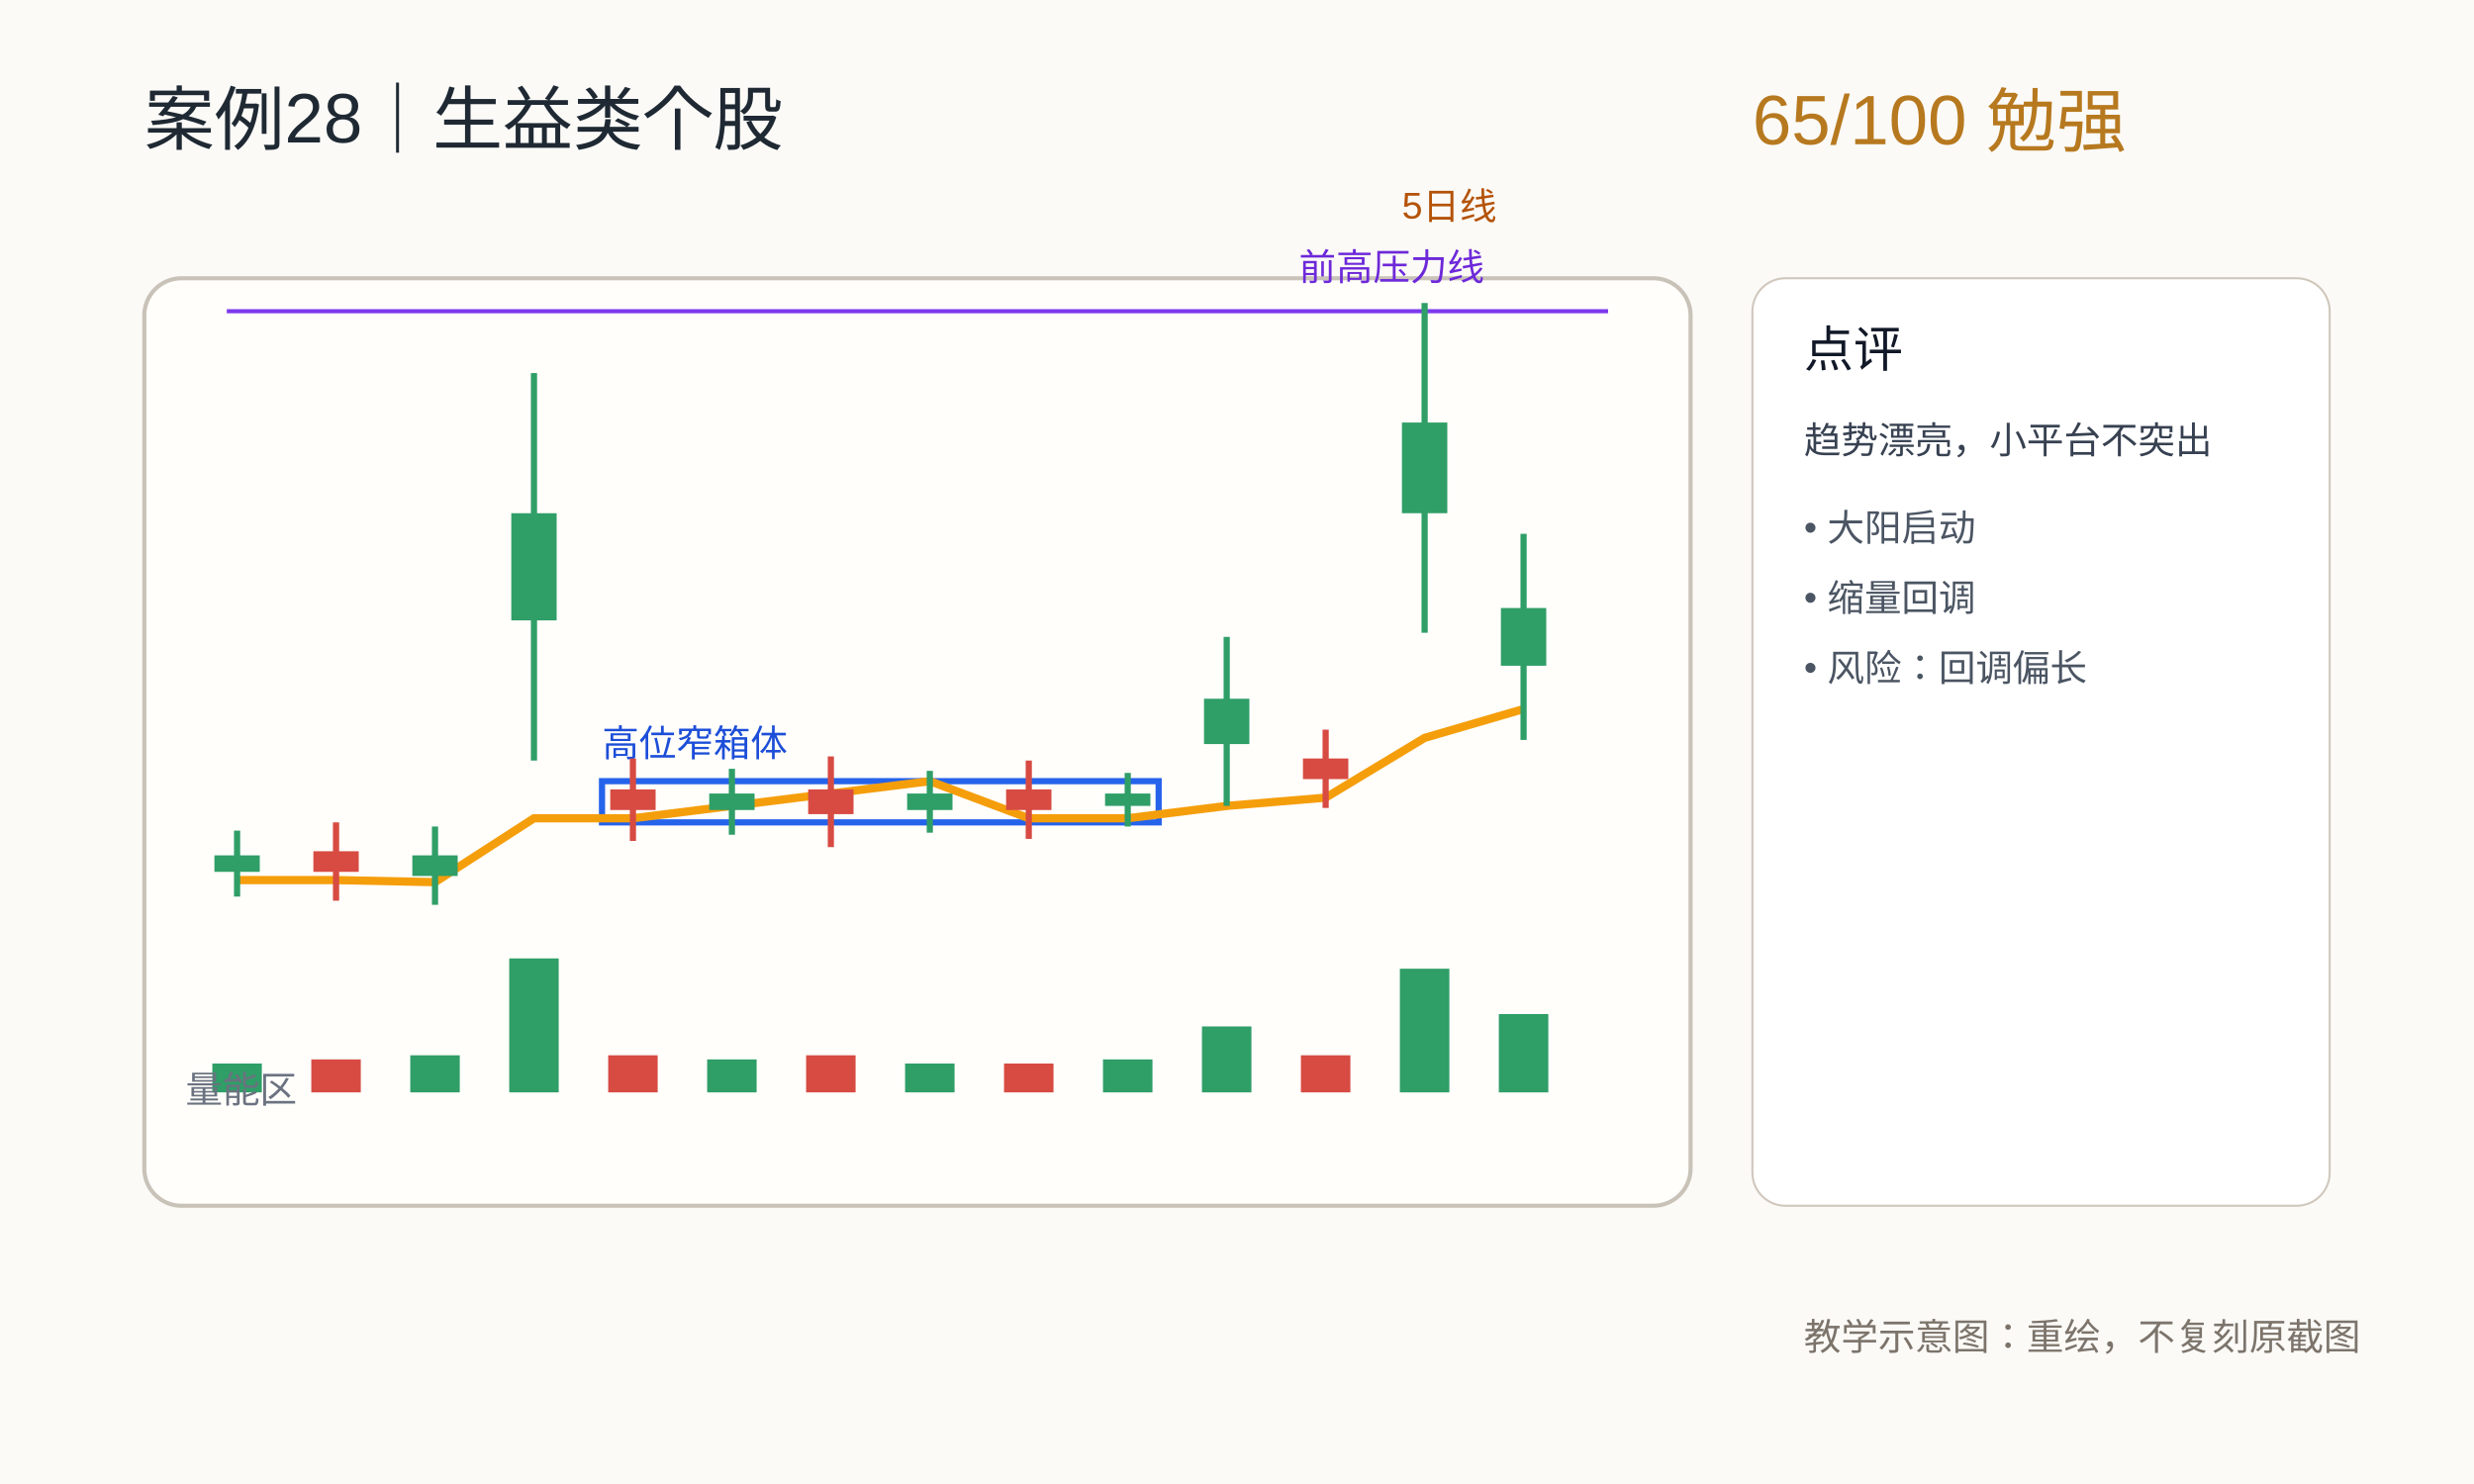
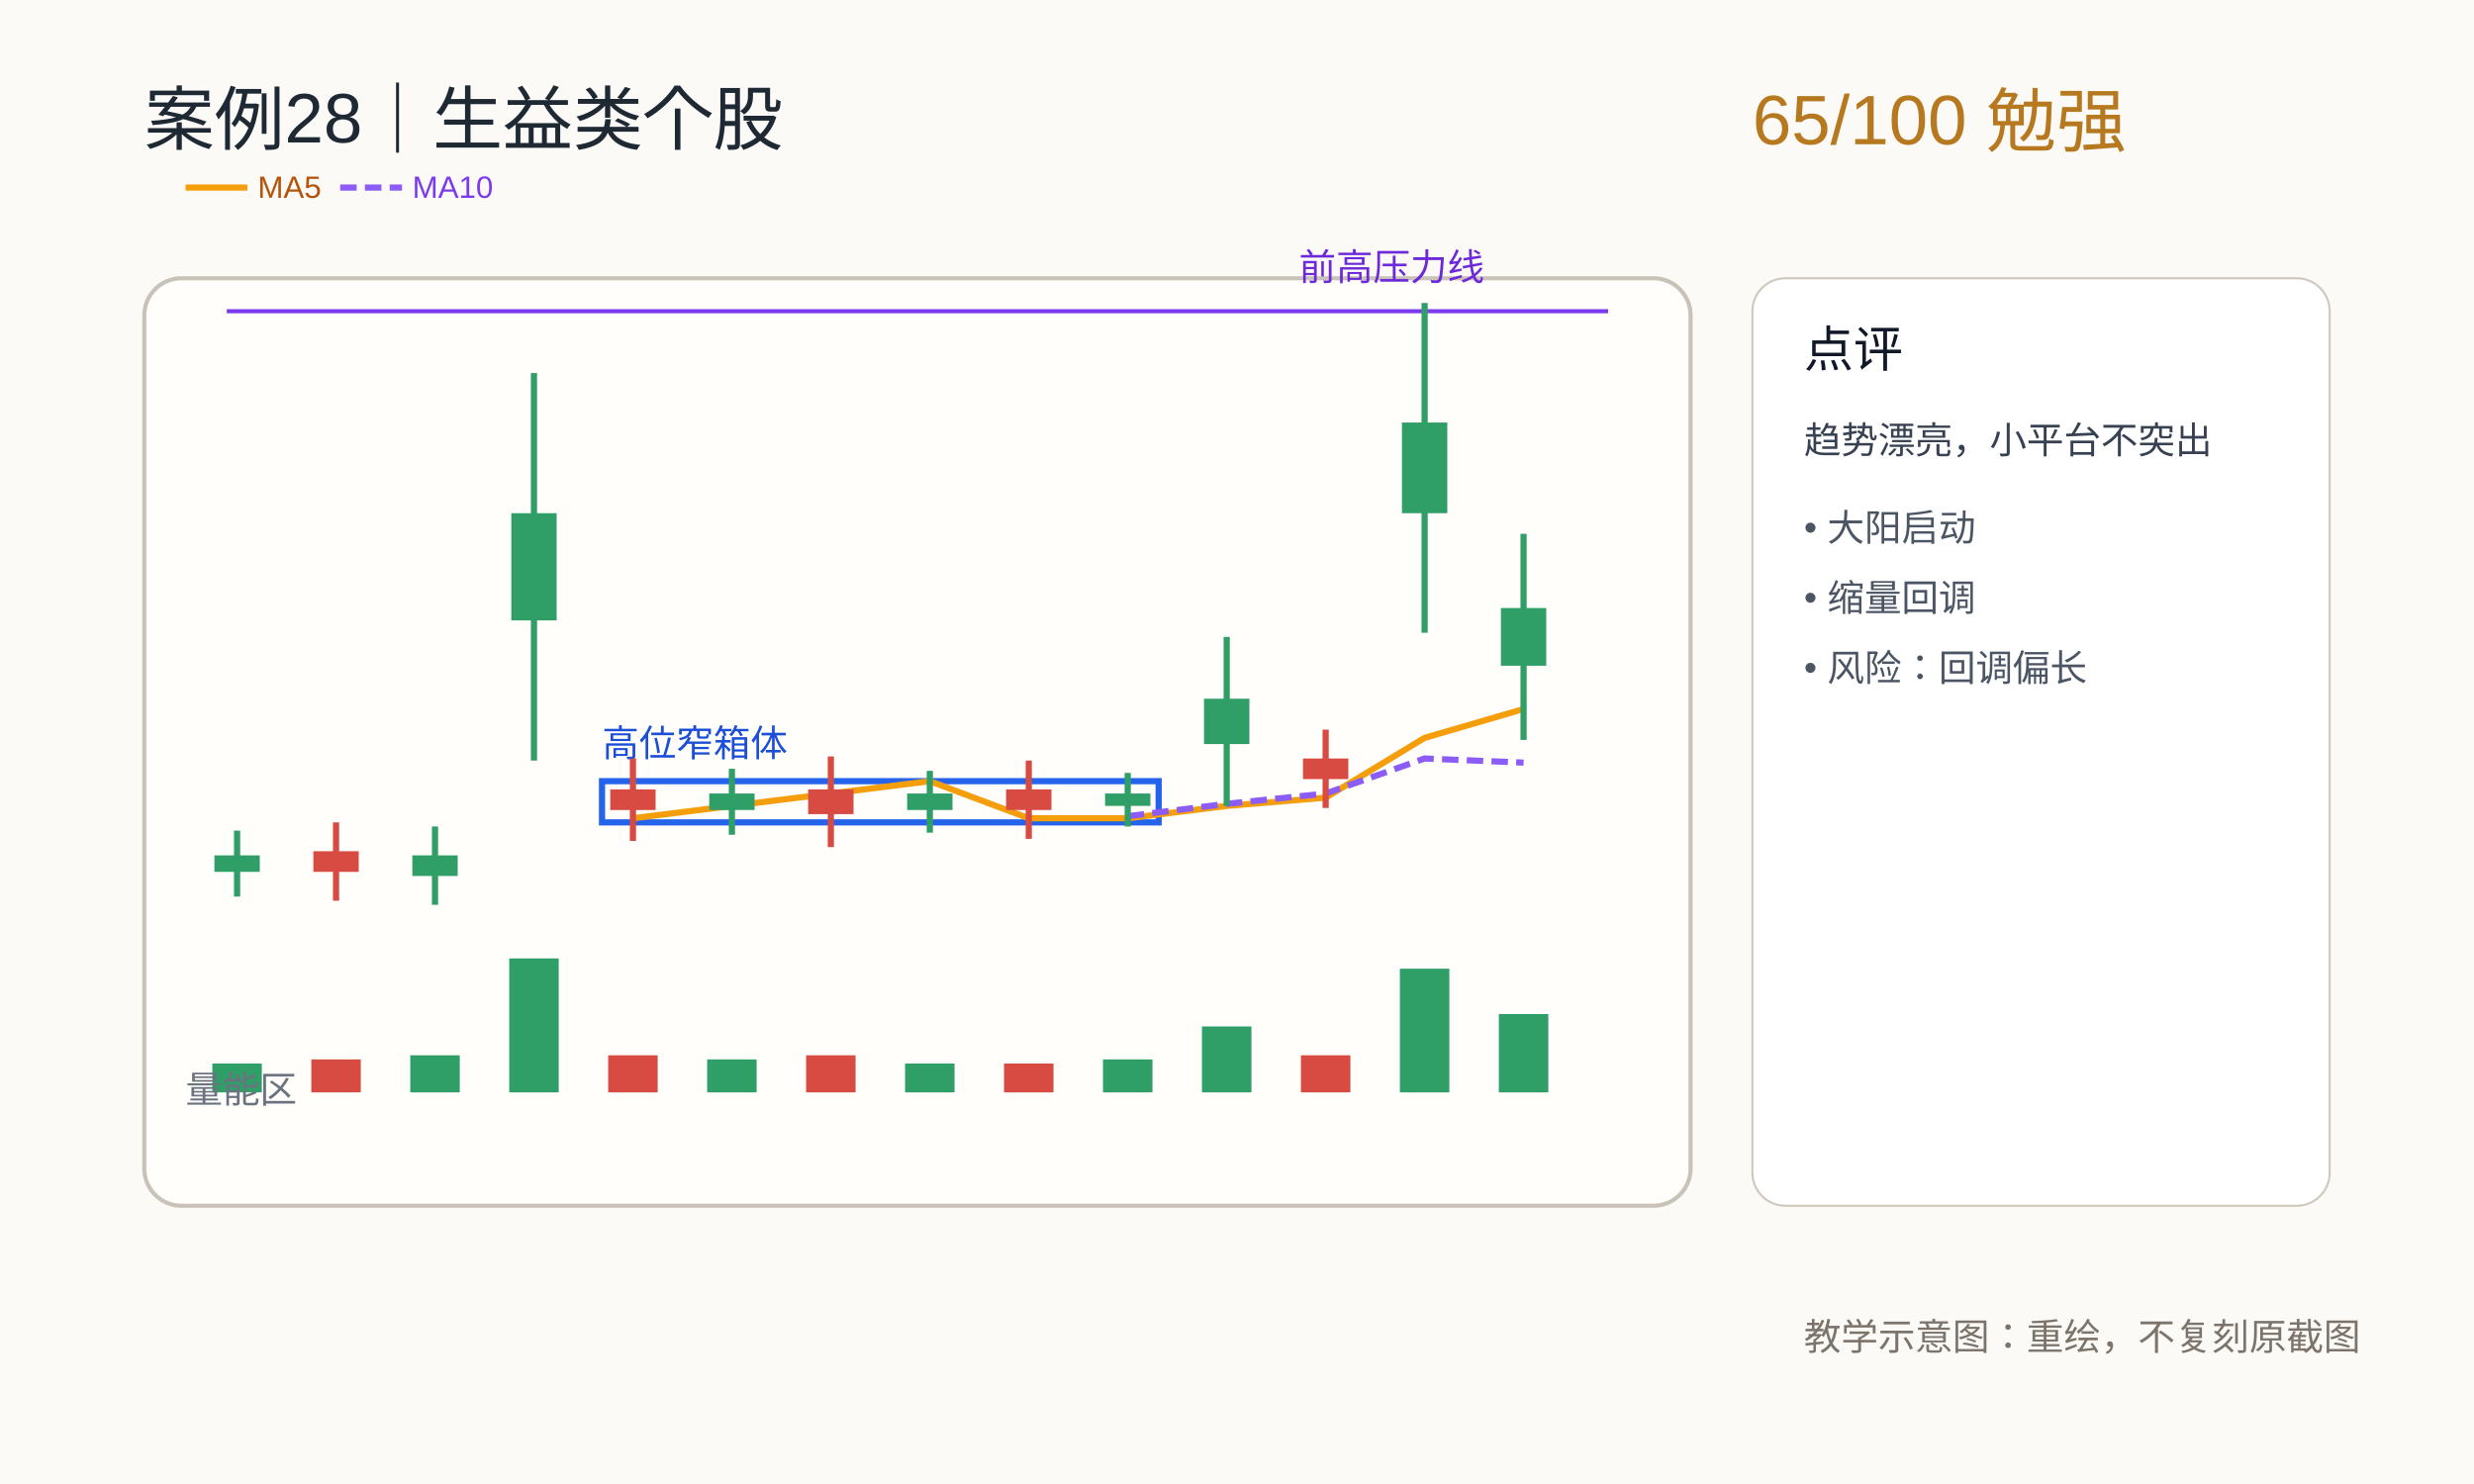
<svg xmlns="http://www.w3.org/2000/svg" width="1200" height="720" viewBox="0 0 1200 720">
  <rect width="1200" height="720" fill="#fbfaf7" />
  <rect x="70" y="135" width="750" height="450" rx="18" fill="#fffefb" stroke="#c9c2b8" stroke-width="2" />
  <text x="70" y="70" font-size="34" font-family="PingFang SC, Arial" fill="#1f2933">案例28｜生益类个股</text>
  <text x="850" y="70" font-size="34" font-family="PingFang SC, Arial" fill="#b7791f">65/100  勉强</text>
  <line x1="110" y1="151" x2="780" y2="151" stroke="#7c3aed" stroke-width="2" />
  <text x="630" y="136" font-size="18" font-family="PingFang SC, Arial" fill="#6d28d9">前高压力线</text>
  <rect x="292" y="379" width="270" height="20" fill="none" stroke="#2563eb" stroke-width="3" />
  <text x="292" y="367" font-size="18" font-family="PingFang SC, Arial" fill="#1d4ed8">高位窄箱体</text>
-   <polyline points="115,427 163,427 211,428 259,397 307,397 355,391 403,385 451,379 499,397 547,397 595,391 643,387 691,358 739,344" fill="none" stroke="#f59e0b" stroke-width="4" />
-   <text x="680" y="106" font-size="18" font-family="PingFang SC, Arial" fill="#b45309">5日线</text>
+   <polyline points="307,397 355,391 403,385 451,379 499,397 547,397 595,391 643,387 691,358 739,344" fill="none" stroke="#f59e0b" stroke-width="3" />
+   <polyline points="547,396 595,390 643,385 691,368 739,370" fill="none" stroke="#8b5cf6" stroke-width="3" stroke-dasharray="8,4" />
+   <line x1="90" y1="91" x2="120" y2="91" stroke="#f59e0b" stroke-width="3" />
+   <text x="125" y="96" font-size="15" font-family="PingFang SC, Arial" fill="#b45309">MA5</text>
+   <line x1="165" y1="91" x2="195" y2="91" stroke="#8b5cf6" stroke-width="3" stroke-dasharray="8,4" />
+   <text x="200" y="96" font-size="15" font-family="PingFang SC, Arial" fill="#7c3aed">MA10</text>
  <line x1="115" y1="403" x2="115" y2="435" stroke="#2f9e67" stroke-width="3" />
  <rect x="104" y="415" width="22" height="8" fill="#2f9e67" />
  <line x1="163" y1="399" x2="163" y2="437" stroke="#d74b42" stroke-width="3" />
  <rect x="152" y="413" width="22" height="10" fill="#d74b42" />
  <line x1="211" y1="401" x2="211" y2="439" stroke="#2f9e67" stroke-width="3" />
  <rect x="200" y="415" width="22" height="10" fill="#2f9e67" />
  <line x1="259" y1="181" x2="259" y2="369" stroke="#2f9e67" stroke-width="3" />
  <rect x="248" y="249" width="22" height="52" fill="#2f9e67" />
  <line x1="307" y1="368" x2="307" y2="408" stroke="#d74b42" stroke-width="3" />
  <rect x="296" y="383" width="22" height="10" fill="#d74b42" />
  <line x1="355" y1="373" x2="355" y2="405" stroke="#2f9e67" stroke-width="3" />
  <rect x="344" y="385" width="22" height="8" fill="#2f9e67" />
  <line x1="403" y1="367" x2="403" y2="411" stroke="#d74b42" stroke-width="3" />
  <rect x="392" y="383" width="22" height="12" fill="#d74b42" />
  <line x1="451" y1="374" x2="451" y2="404" stroke="#2f9e67" stroke-width="3" />
  <rect x="440" y="385" width="22" height="8" fill="#2f9e67" />
  <line x1="499" y1="369" x2="499" y2="407" stroke="#d74b42" stroke-width="3" />
  <rect x="488" y="383" width="22" height="10" fill="#d74b42" />
  <line x1="547" y1="375" x2="547" y2="401" stroke="#2f9e67" stroke-width="3" />
  <rect x="536" y="385" width="22" height="6" fill="#2f9e67" />
  <line x1="595" y1="309" x2="595" y2="391" stroke="#2f9e67" stroke-width="3" />
  <rect x="584" y="339" width="22" height="22" fill="#2f9e67" />
  <line x1="643" y1="354" x2="643" y2="392" stroke="#d74b42" stroke-width="3" />
  <rect x="632" y="368" width="22" height="10" fill="#d74b42" />
  <line x1="691" y1="147" x2="691" y2="307" stroke="#2f9e67" stroke-width="3" />
  <rect x="680" y="205" width="22" height="44" fill="#2f9e67" />
  <line x1="739" y1="259" x2="739" y2="359" stroke="#2f9e67" stroke-width="3" />
  <rect x="728" y="295" width="22" height="28" fill="#2f9e67" />
  <rect x="103" y="516" width="24" height="14" fill="#2f9e67" />
  <rect x="151" y="514" width="24" height="16" fill="#d74b42" />
  <rect x="199" y="512" width="24" height="18" fill="#2f9e67" />
  <rect x="247" y="465" width="24" height="65" fill="#2f9e67" />
  <rect x="295" y="512" width="24" height="18" fill="#d74b42" />
  <rect x="343" y="514" width="24" height="16" fill="#2f9e67" />
  <rect x="391" y="512" width="24" height="18" fill="#d74b42" />
  <rect x="439" y="516" width="24" height="14" fill="#2f9e67" />
  <rect x="487" y="516" width="24" height="14" fill="#d74b42" />
  <rect x="535" y="514" width="24" height="16" fill="#2f9e67" />
  <rect x="583" y="498" width="24" height="32" fill="#2f9e67" />
  <rect x="631" y="512" width="24" height="18" fill="#d74b42" />
  <rect x="679" y="470" width="24" height="60" fill="#2f9e67" />
  <rect x="727" y="492" width="24" height="38" fill="#2f9e67" />
  <text x="90" y="535" font-size="18" font-family="PingFang SC, Arial" fill="#6b7280">量能区</text>
  <rect x="850" y="135" width="280" height="450" rx="16" fill="#ffffff" stroke="#d0c7bc" />
  <text x="875" y="178" font-size="24" font-family="PingFang SC, Arial" fill="#111827">点评</text>
  <text x="875" y="220" font-size="18" font-family="PingFang SC, Arial" fill="#374151">趋势漂亮，小平台不突出</text>
  <text x="875" y="262" font-size="18" font-family="PingFang SC, Arial" fill="#4b5563">• 大阳启动</text>
  <text x="875" y="296" font-size="18" font-family="PingFang SC, Arial" fill="#4b5563">• 缩量回调</text>
  <text x="875" y="330" font-size="18" font-family="PingFang SC, Arial" fill="#4b5563">• 风险：回调偏长</text>
  <text x="875" y="655" font-size="18" font-family="PingFang SC, Arial" fill="#7c746b">教学示意图：重绘，不复刻原截图</text>
</svg>
